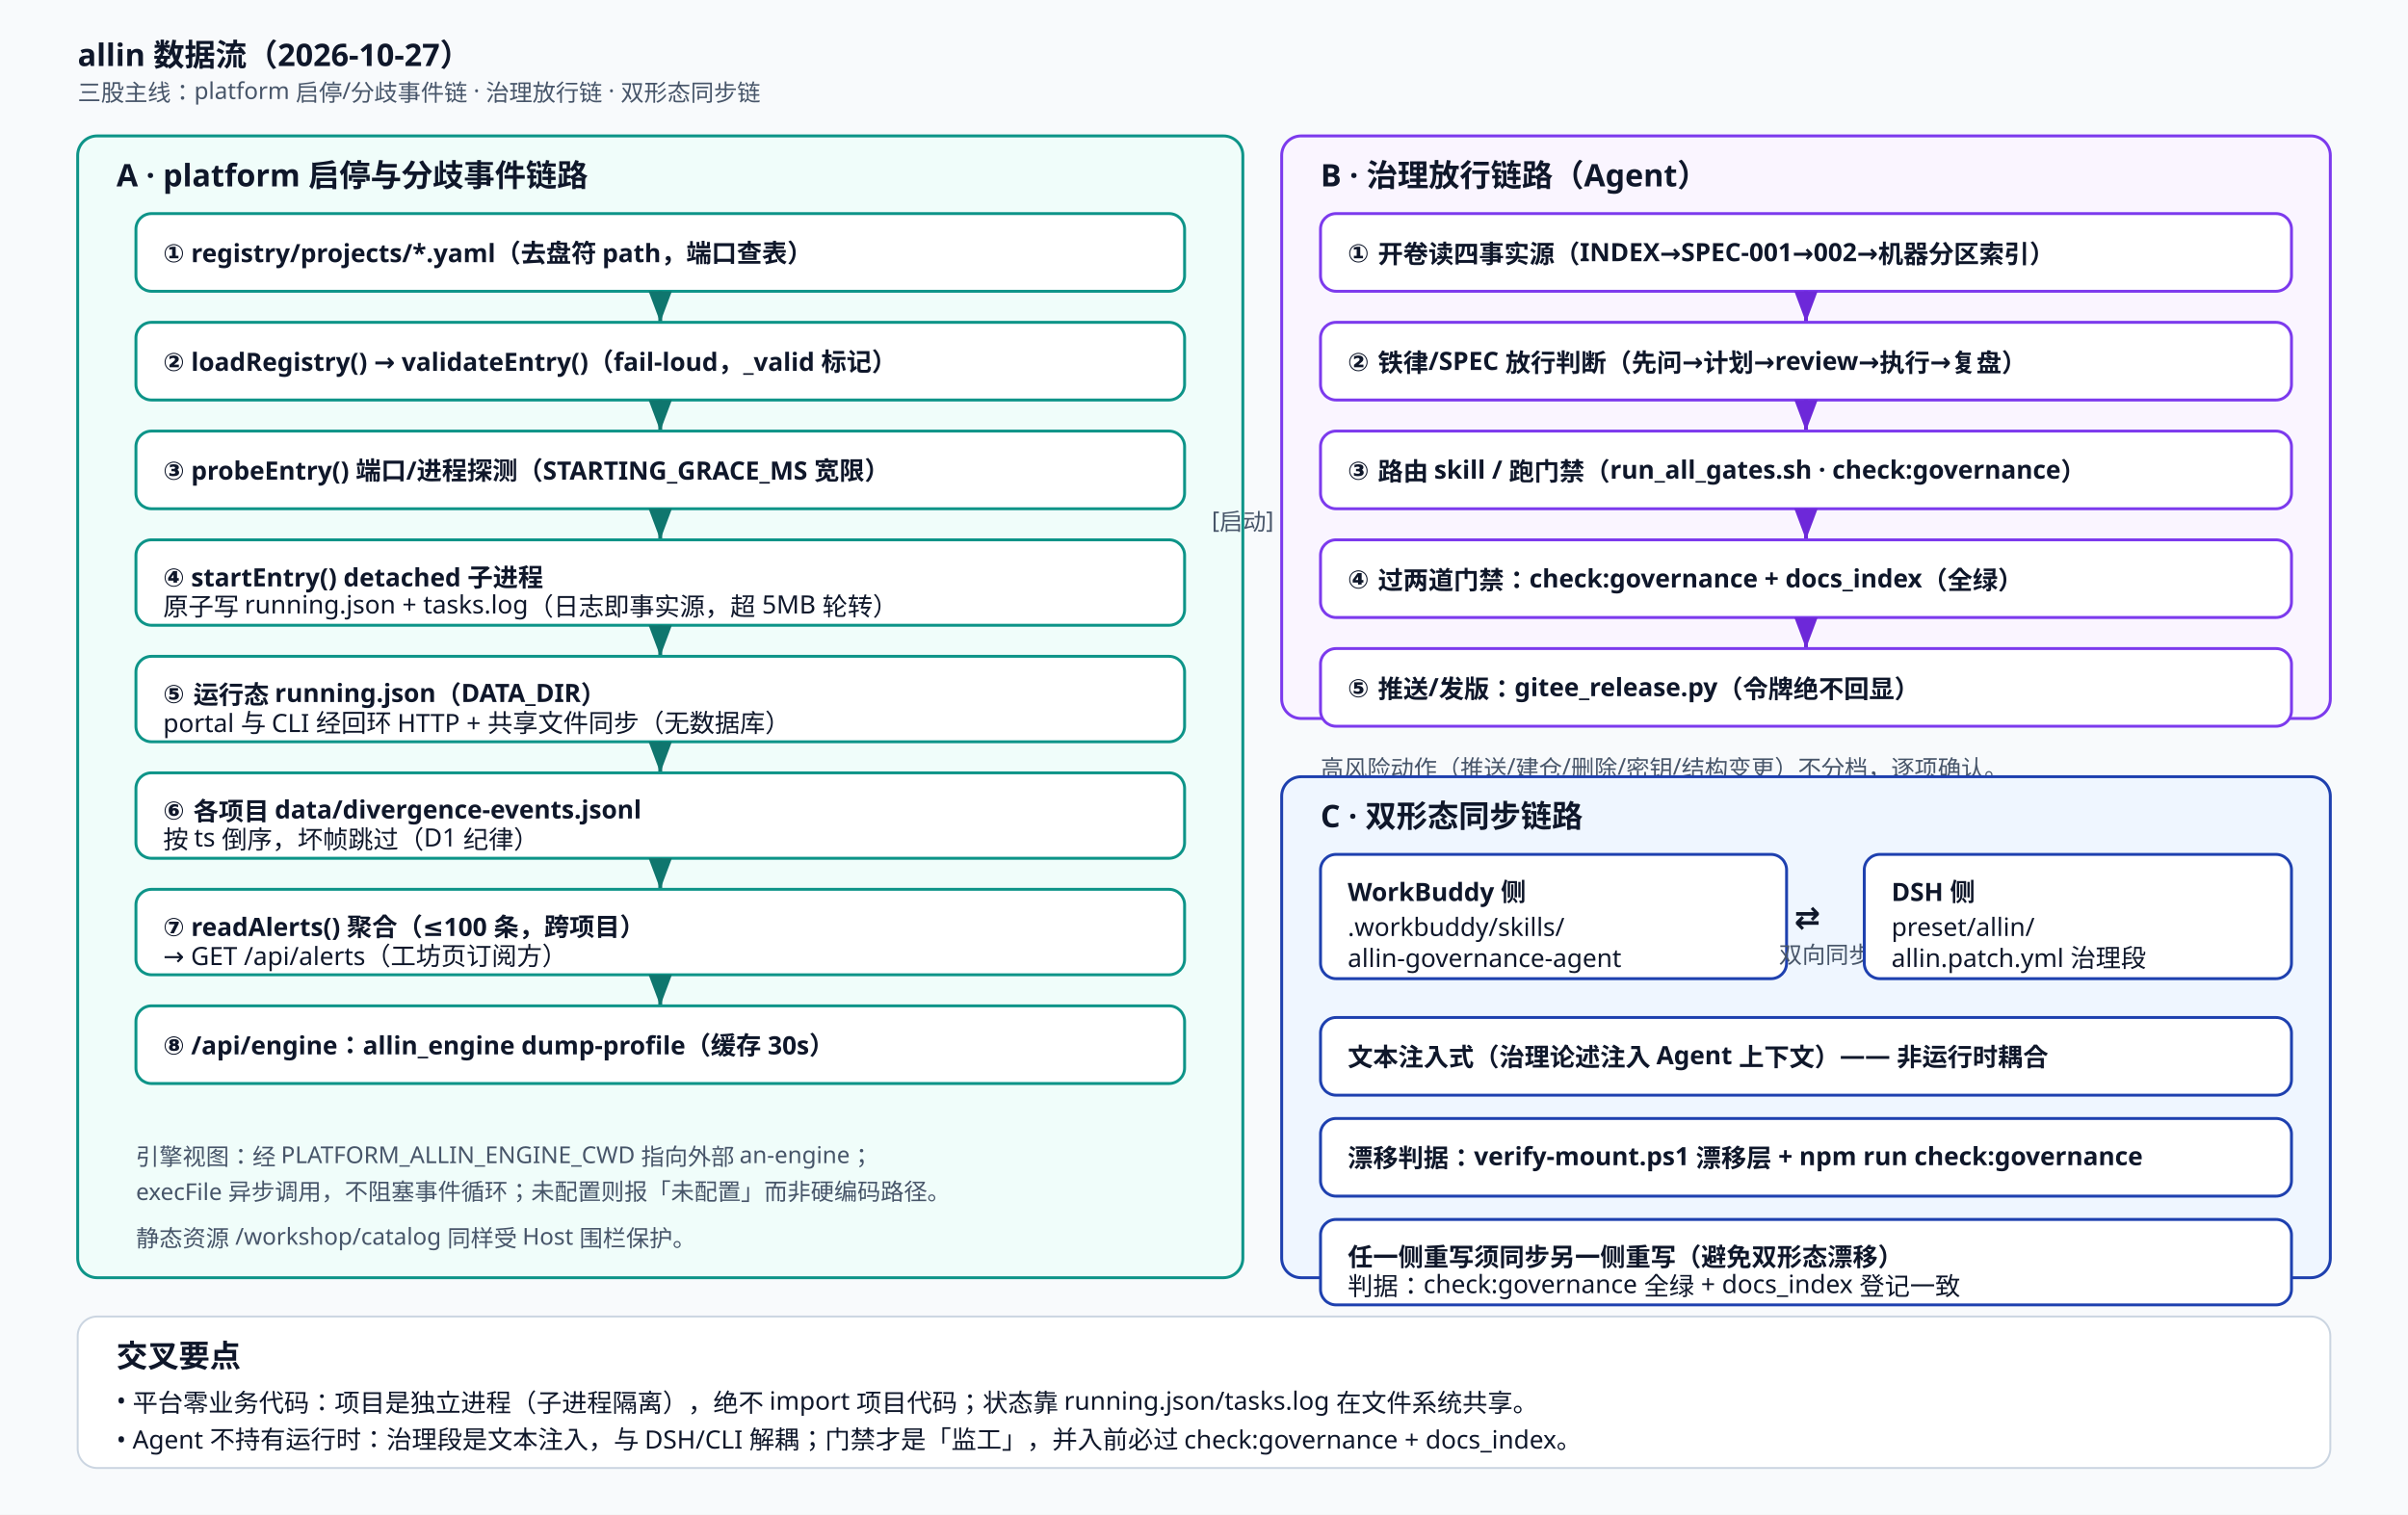
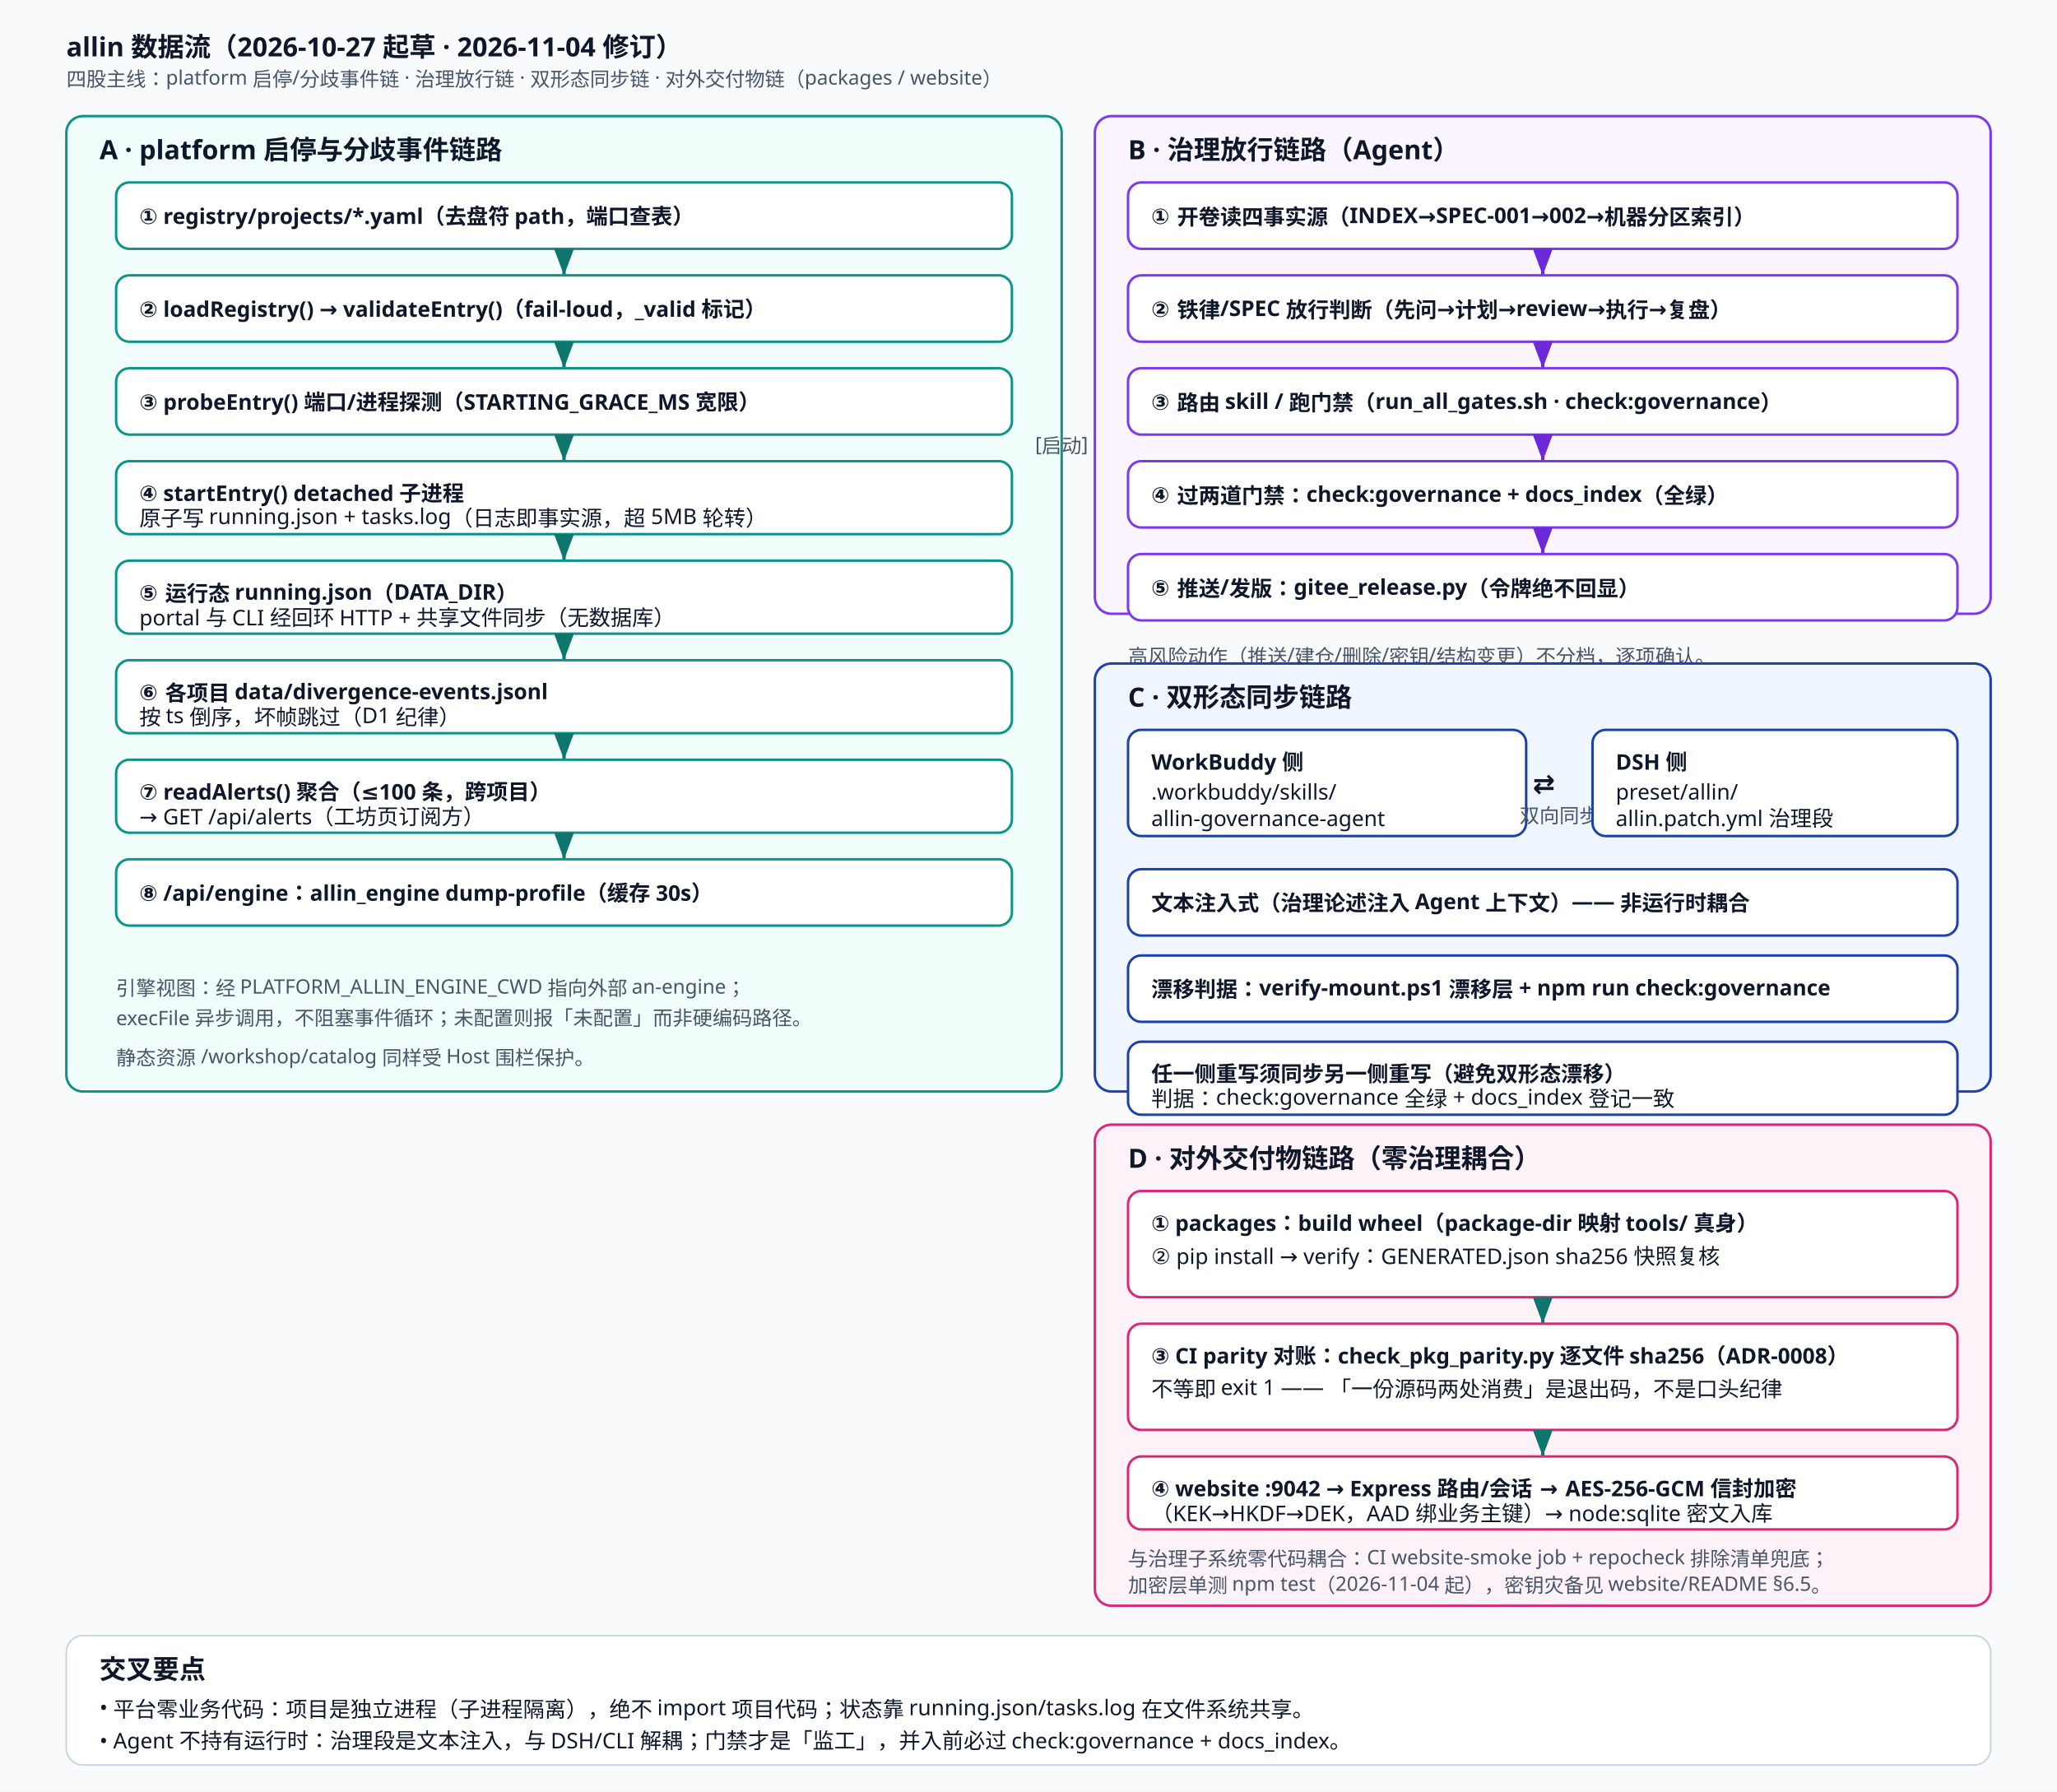
- <svg xmlns="http://www.w3.org/2000/svg" viewBox="0 0 1240 780" font-family="'Microsoft YaHei','Segoe UI',sans-serif">
+ <svg xmlns="http://www.w3.org/2000/svg" viewBox="0 0 1240 1080" font-family="'Microsoft YaHei','Segoe UI',sans-serif">
  <defs>
    <marker id="da" markerWidth="10" markerHeight="10" refX="8" refY="3" orient="auto" markerUnits="strokeWidth">
      <path d="M0,0 L8,3 L0,6 Z" fill="#0f766e" />
    </marker>
    <marker id="db" markerWidth="10" markerHeight="10" refX="8" refY="3" orient="auto" markerUnits="strokeWidth">
      <path d="M0,0 L8,3 L0,6 Z" fill="#6d28d9" />
    </marker>
    <marker id="dc" markerWidth="10" markerHeight="10" refX="8" refY="3" orient="auto" markerUnits="strokeWidth">
      <path d="M0,0 L8,3 L0,6 Z" fill="#1e40af" />
    </marker>
    <style>
      .ttl { fill:#0f172a; font-size:16px; font-weight:700; }
      .ts { fill:#0f172a; font-size:13px; }
      .cap { fill:#475569; font-size:12px; }
      .box { fill:#ffffff; stroke-width:1.5; }
      .box-t { fill:#0f172a; font-size:13px; font-weight:700; }
    </style>
  </defs>
-   <rect x="0" y="0" width="1240" height="780" fill="#f8fafc" />
-   <text x="40" y="34" class="ttl">allin 数据流（2026-10-27）</text>
-   <text x="40" y="52" class="cap">三股主线：platform 启停/分歧事件链 · 治理放行链 · 双形态同步链</text>
+   <rect x="0" y="0" width="1240" height="1080" fill="#f8fafc" />
+   <text x="40" y="34" class="ttl">allin 数据流（2026-10-27 起草 · 2026-11-04 修订）</text>
+   <text x="40" y="52" class="cap">四股主线：platform 启停/分歧事件链 · 治理放行链 · 双形态同步链 · 对外交付物链（packages / website）</text>
  <rect x="40" y="70" width="600" height="588" rx="10" fill="#f0fdfa" stroke="#0d9488" stroke-width="1.5" />
  <text x="60" y="96" class="ttl" fill="#0f766e">A · platform 启停与分歧事件链路</text>
  <rect x="70" y="110" width="540" height="40" rx="8" class="box" stroke="#0d9488" />
  <text x="84" y="135" class="box-t">① registry/projects/*.yaml（去盘符 path，端口查表）</text>
  <path d="M340,150 L340,166" stroke="#0f766e" stroke-width="2" marker-end="url(#da)" />
  <rect x="70" y="166" width="540" height="40" rx="8" class="box" stroke="#0d9488" />
  <text x="84" y="191" class="box-t">② loadRegistry() → validateEntry()（fail-loud，_valid 标记）</text>
  <path d="M340,206 L340,222" stroke="#0f766e" stroke-width="2" marker-end="url(#da)" />
  <rect x="70" y="222" width="540" height="40" rx="8" class="box" stroke="#0d9488" />
  <text x="84" y="247" class="box-t">③ probeEntry() 端口/进程探测（STARTING_GRACE_MS 宽限）</text>
  <path d="M340,262 L340,278" stroke="#0f766e" stroke-width="2" marker-end="url(#da)" />
  <text x="624" y="272" class="cap" fill="#0f766e">[启动]</text>
  <rect x="70" y="278" width="540" height="44" rx="8" class="box" stroke="#0d9488" />
  <text x="84" y="302" class="box-t">④ startEntry() detached 子进程</text>
  <text x="84" y="317" class="ts">原子写 running.json + tasks.log（日志即事实源，超 5MB 轮转）</text>
  <path d="M340,322 L340,338" stroke="#0f766e" stroke-width="2" marker-end="url(#da)" />
  <rect x="70" y="338" width="540" height="44" rx="8" class="box" stroke="#0d9488" />
  <text x="84" y="362" class="box-t">⑤ 运行态 running.json（DATA_DIR）</text>
  <text x="84" y="377" class="ts">portal 与 CLI 经回环 HTTP + 共享文件同步（无数据库）</text>
  <path d="M340,382 L340,398" stroke="#0f766e" stroke-width="2" marker-end="url(#da)" />
  <rect x="70" y="398" width="540" height="44" rx="8" class="box" stroke="#0d9488" />
  <text x="84" y="422" class="box-t">⑥ 各项目 data/divergence-events.jsonl</text>
  <text x="84" y="437" class="ts">按 ts 倒序，坏帧跳过（D1 纪律）</text>
  <path d="M340,442 L340,458" stroke="#0f766e" stroke-width="2" marker-end="url(#da)" />
  <rect x="70" y="458" width="540" height="44" rx="8" class="box" stroke="#0d9488" />
  <text x="84" y="482" class="box-t">⑦ readAlerts() 聚合（≤100 条，跨项目）</text>
  <text x="84" y="497" class="ts">→ GET /api/alerts（工坊页订阅方）</text>
  <path d="M340,502 L340,518" stroke="#0f766e" stroke-width="2" marker-end="url(#da)" />
  <rect x="70" y="518" width="540" height="40" rx="8" class="box" stroke="#0d9488" />
  <text x="84" y="543" class="box-t">⑧ /api/engine：allin_engine dump-profile（缓存 30s）</text>
  <text x="70" y="600" class="cap">引擎视图：经 PLATFORM_ALLIN_ENGINE_CWD 指向外部 an-engine；</text>
  <text x="70" y="618" class="cap">execFile 异步调用，不阻塞事件循环；未配置则报「未配置」而非硬编码路径。</text>
  <text x="70" y="642" class="cap">静态资源 /workshop/catalog 同样受 Host 围栏保护。</text>
  <rect x="660" y="70" width="540" height="300" rx="10" fill="#faf5ff" stroke="#7c3aed" stroke-width="1.5" />
  <text x="680" y="96" class="ttl" fill="#6d28d9">B · 治理放行链路（Agent）</text>
  <rect x="680" y="110" width="500" height="40" rx="8" class="box" stroke="#7c3aed" />
  <text x="694" y="135" class="box-t">① 开卷读四事实源（INDEX→SPEC-001→002→机器分区索引）</text>
  <path d="M930,150 L930,166" stroke="#6d28d9" stroke-width="2" marker-end="url(#db)" />
  <rect x="680" y="166" width="500" height="40" rx="8" class="box" stroke="#7c3aed" />
  <text x="694" y="191" class="box-t">② 铁律/SPEC 放行判断（先问→计划→review→执行→复盘）</text>
  <path d="M930,206 L930,222" stroke="#6d28d9" stroke-width="2" marker-end="url(#db)" />
  <rect x="680" y="222" width="500" height="40" rx="8" class="box" stroke="#7c3aed" />
  <text x="694" y="247" class="box-t">③ 路由 skill / 跑门禁（run_all_gates.sh · check:governance）</text>
  <path d="M930,262 L930,278" stroke="#6d28d9" stroke-width="2" marker-end="url(#db)" />
  <rect x="680" y="278" width="500" height="40" rx="8" class="box" stroke="#7c3aed" />
  <text x="694" y="303" class="box-t">④ 过两道门禁：check:governance + docs_index（全绿）</text>
  <path d="M930,318 L930,334" stroke="#6d28d9" stroke-width="2" marker-end="url(#db)" />
  <rect x="680" y="334" width="500" height="40" rx="8" class="box" stroke="#7c3aed" />
  <text x="694" y="359" class="box-t">⑤ 推送/发版：gitee_release.py（令牌绝不回显）</text>
  <text x="680" y="400" class="cap">高风险动作（推送/建仓/删除/密钥/结构变更）不分档，逐项确认。</text>
  <text x="680" y="420" class="cap">一次性 URL 推送不加 -u；发版后跑收尾清单（凭据残留扫描·HEAD=ls-remote）。</text>
  <rect x="660" y="400" width="540" height="258" rx="10" fill="#eff6ff" stroke="#1e40af" stroke-width="1.5" />
  <text x="680" y="426" class="ttl" fill="#1e3a8a">C · 双形态同步链路</text>
  <rect x="680" y="440" width="240" height="64" rx="8" class="box" stroke="#1e40af" />
  <text x="694" y="464" class="box-t">WorkBuddy 侧</text>
  <text x="694" y="482" class="ts">.workbuddy/skills/</text>
  <text x="694" y="498" class="ts">allin-governance-agent</text>
  <text x="924" y="478" class="ttl" fill="#1e3a8a">⇄</text>
  <text x="916" y="496" class="cap">双向同步</text>
  <rect x="960" y="440" width="220" height="64" rx="8" class="box" stroke="#1e40af" />
  <text x="974" y="464" class="box-t">DSH 侧</text>
  <text x="974" y="482" class="ts">preset/allin/</text>
  <text x="974" y="498" class="ts">allin.patch.yml 治理段</text>
  <rect x="680" y="524" width="500" height="40" rx="8" class="box" stroke="#1e40af" />
  <text x="694" y="549" class="box-t">文本注入式（治理论述注入 Agent 上下文）—— 非运行时耦合</text>
  <rect x="680" y="576" width="500" height="40" rx="8" class="box" stroke="#1e40af" />
  <text x="694" y="601" class="box-t">漂移判据：verify-mount.ps1 漂移层 + npm run check:governance</text>
  <rect x="680" y="628" width="500" height="44" rx="8" class="box" stroke="#1e40af" />
  <text x="694" y="652" class="box-t">任一侧重写须同步另一侧重写（避免双形态漂移）</text>
  <text x="694" y="667" class="ts">判据：check:governance 全绿 + docs_index 登记一致</text>
-   <rect x="40" y="678" width="1160" height="78" rx="10" fill="#ffffff" stroke="#cbd5e1" />
-   <text x="60" y="704" class="ttl">交叉要点</text>
-   <text x="60" y="726" class="ts">• 平台零业务代码：项目是独立进程（子进程隔离），绝不 import 项目代码；状态靠 running.json/tasks.log 在文件系统共享。</text>
-   <text x="60" y="746" class="ts">• Agent 不持有运行时：治理段是文本注入，与 DSH/CLI 解耦；门禁才是「监工」，并入前必过 check:governance + docs_index。</text>
+   <rect x="660" y="678" width="540" height="290" rx="10" fill="#fdf2f8" stroke="#db2777" stroke-width="1.5" />
+   <text x="680" y="704" class="ttl" fill="#9d174d">D · 对外交付物链路（零治理耦合）</text>
+   <rect x="680" y="718" width="500" height="64" rx="8" class="box" stroke="#db2777" />
+   <text x="694" y="742" class="box-t">① packages：build wheel（package-dir 映射 tools/ 真身）</text>
+   <text x="694" y="762" class="ts">② pip install → verify：GENERATED.json sha256 快照复核</text>
+   <path d="M930,782 L930,798" stroke="#0f766e" stroke-width="2" marker-end="url(#da)" />
+   <rect x="680" y="798" width="500" height="64" rx="8" class="box" stroke="#db2777" />
+   <text x="694" y="822" class="box-t">③ CI parity 对账：check_pkg_parity.py 逐文件 sha256（ADR-0008）</text>
+   <text x="694" y="842" class="ts">不等即 exit 1 —— 「一份源码两处消费」是退出码，不是口头纪律</text>
+   <path d="M930,862 L930,878" stroke="#0f766e" stroke-width="2" marker-end="url(#da)" />
+   <rect x="680" y="878" width="500" height="44" rx="8" class="box" stroke="#db2777" />
+   <text x="694" y="902" class="box-t">④ website :9042 → Express 路由/会话 → AES-256-GCM 信封加密</text>
+   <text x="694" y="917" class="ts">（KEK→HKDF→DEK，AAD 绑业务主键）→ node:sqlite 密文入库</text>
+   <text x="680" y="944" class="cap">与治理子系统零代码耦合：CI website-smoke job + repocheck 排除清单兜底；</text>
+   <text x="680" y="960" class="cap">加密层单测 npm test（2026-11-04 起），密钥灾备见 website/README §6.5。</text>
+   <rect x="40" y="986" width="1160" height="78" rx="10" fill="#ffffff" stroke="#cbd5e1" />
+   <text x="60" y="1012" class="ttl">交叉要点</text>
+   <text x="60" y="1034" class="ts">• 平台零业务代码：项目是独立进程（子进程隔离），绝不 import 项目代码；状态靠 running.json/tasks.log 在文件系统共享。</text>
+   <text x="60" y="1054" class="ts">• Agent 不持有运行时：治理段是文本注入，与 DSH/CLI 解耦；门禁才是「监工」，并入前必过 check:governance + docs_index。</text>
</svg>
